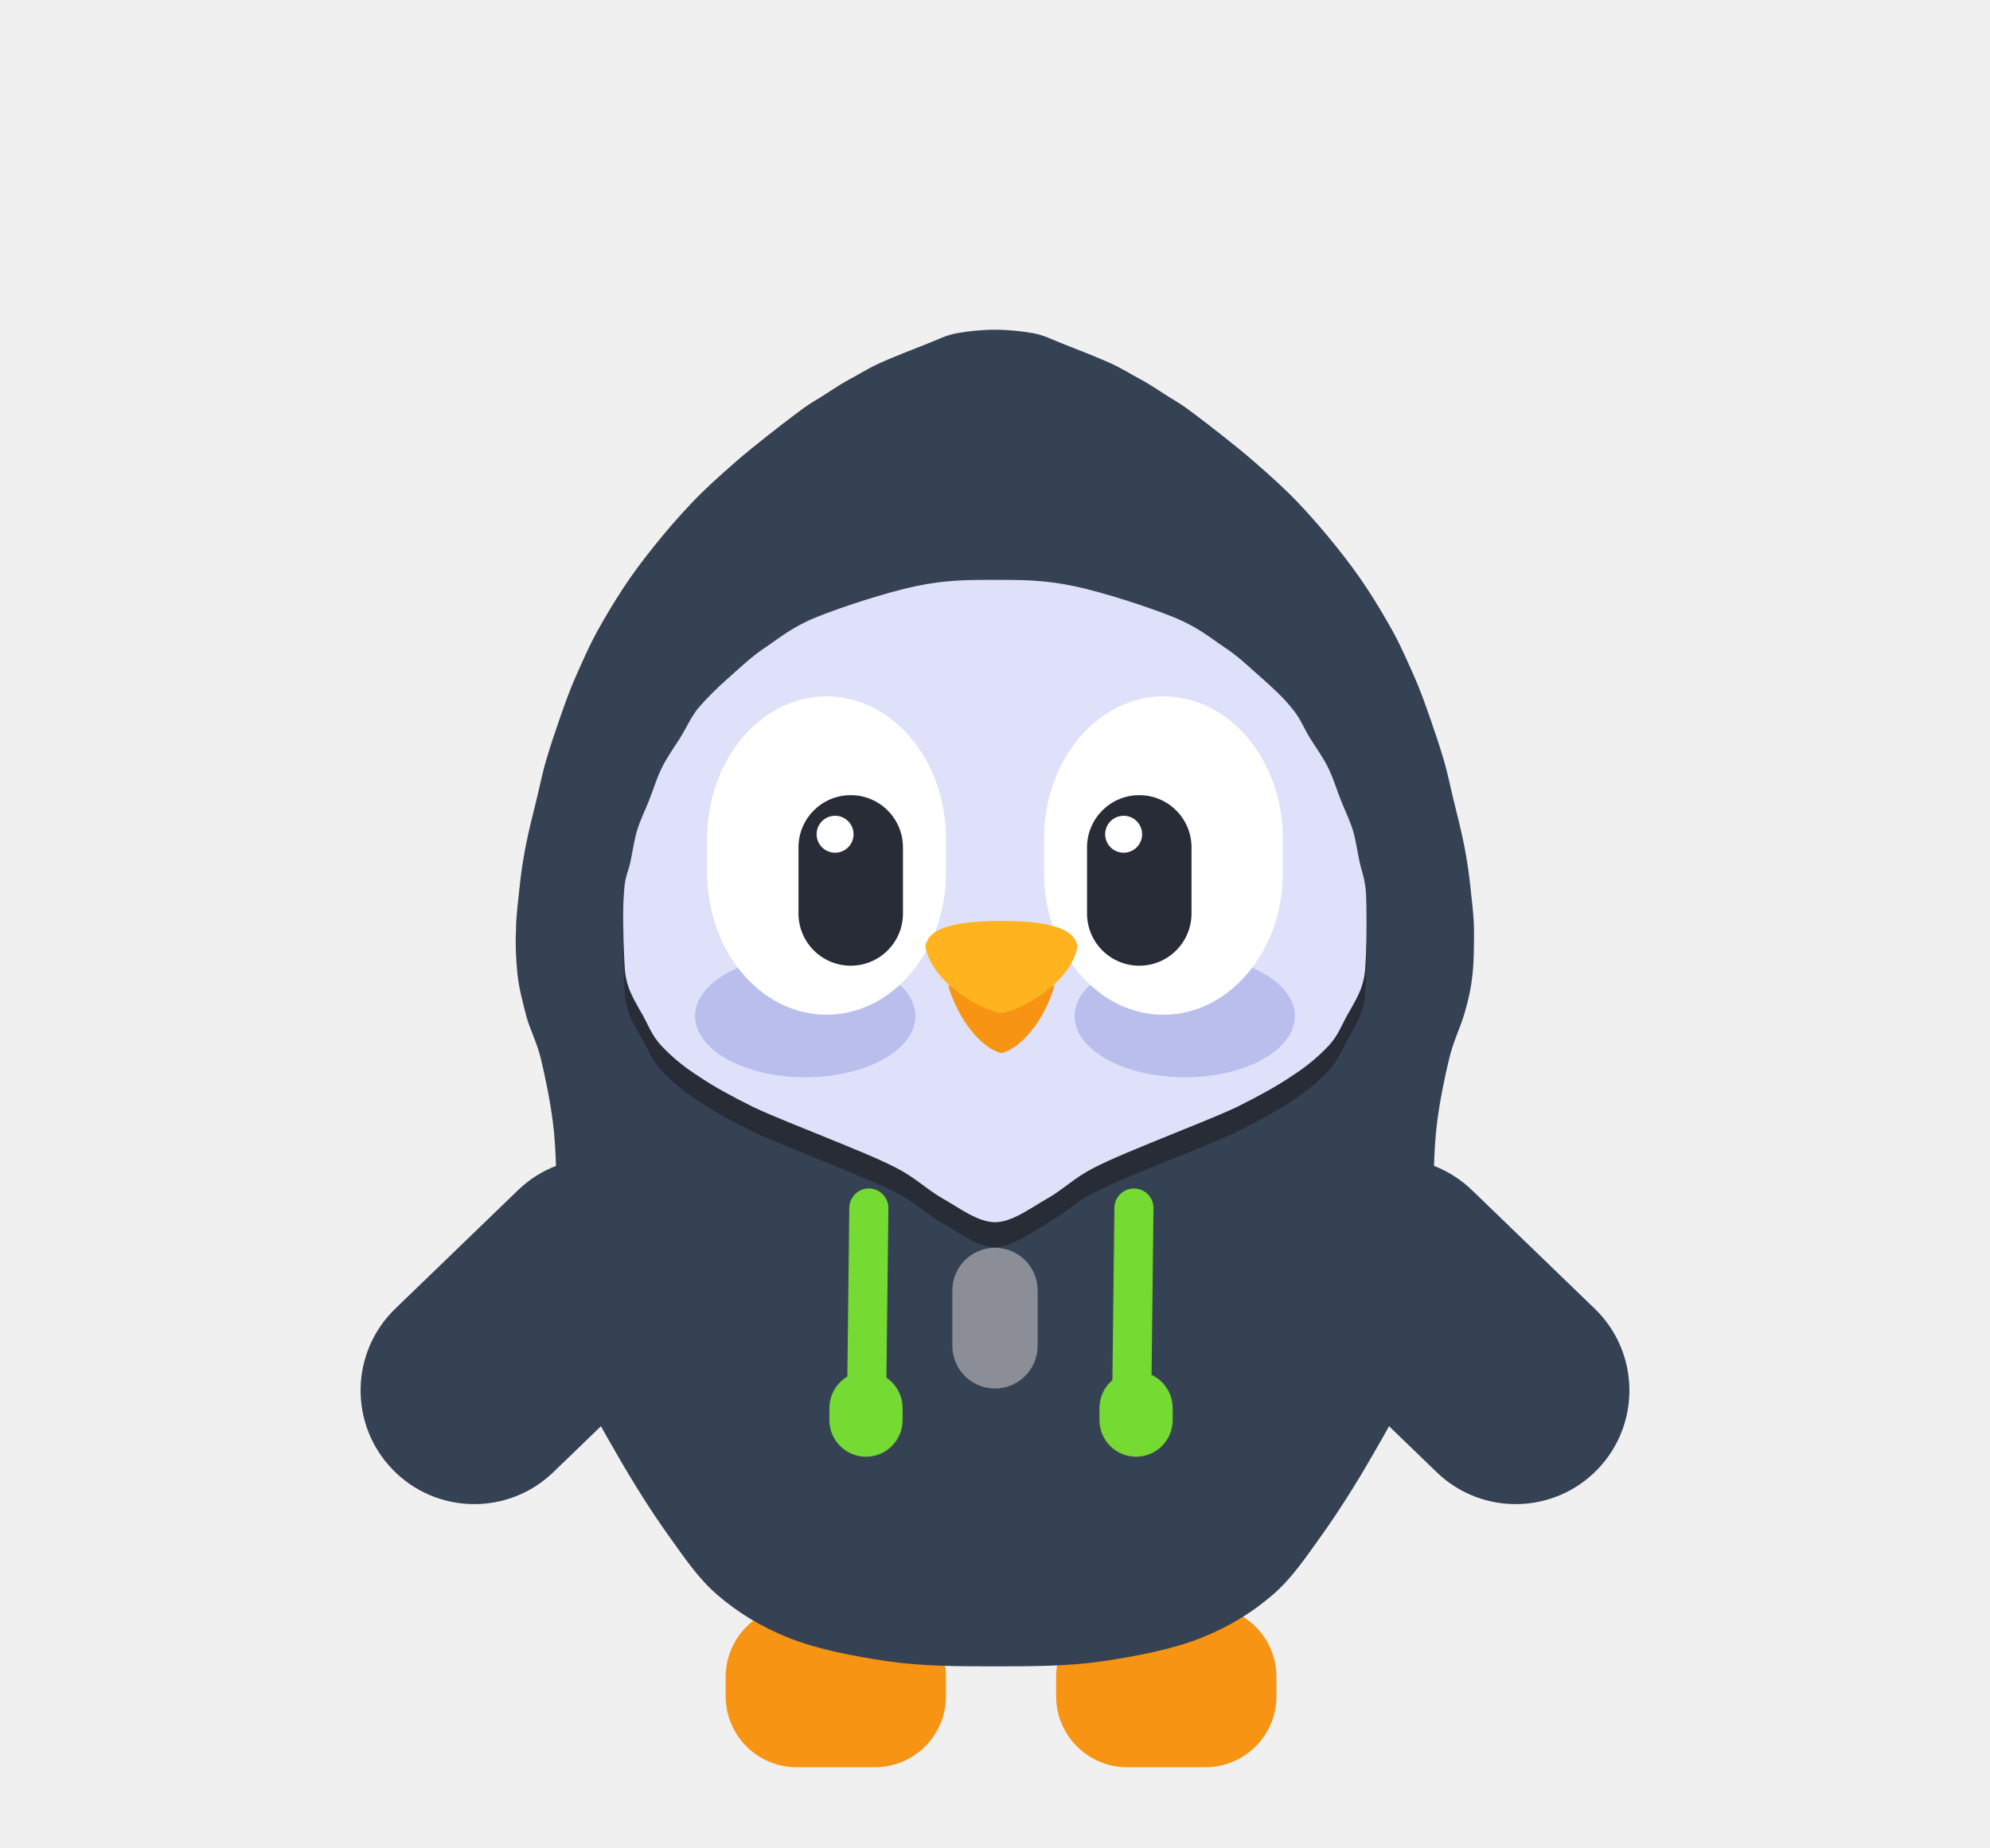
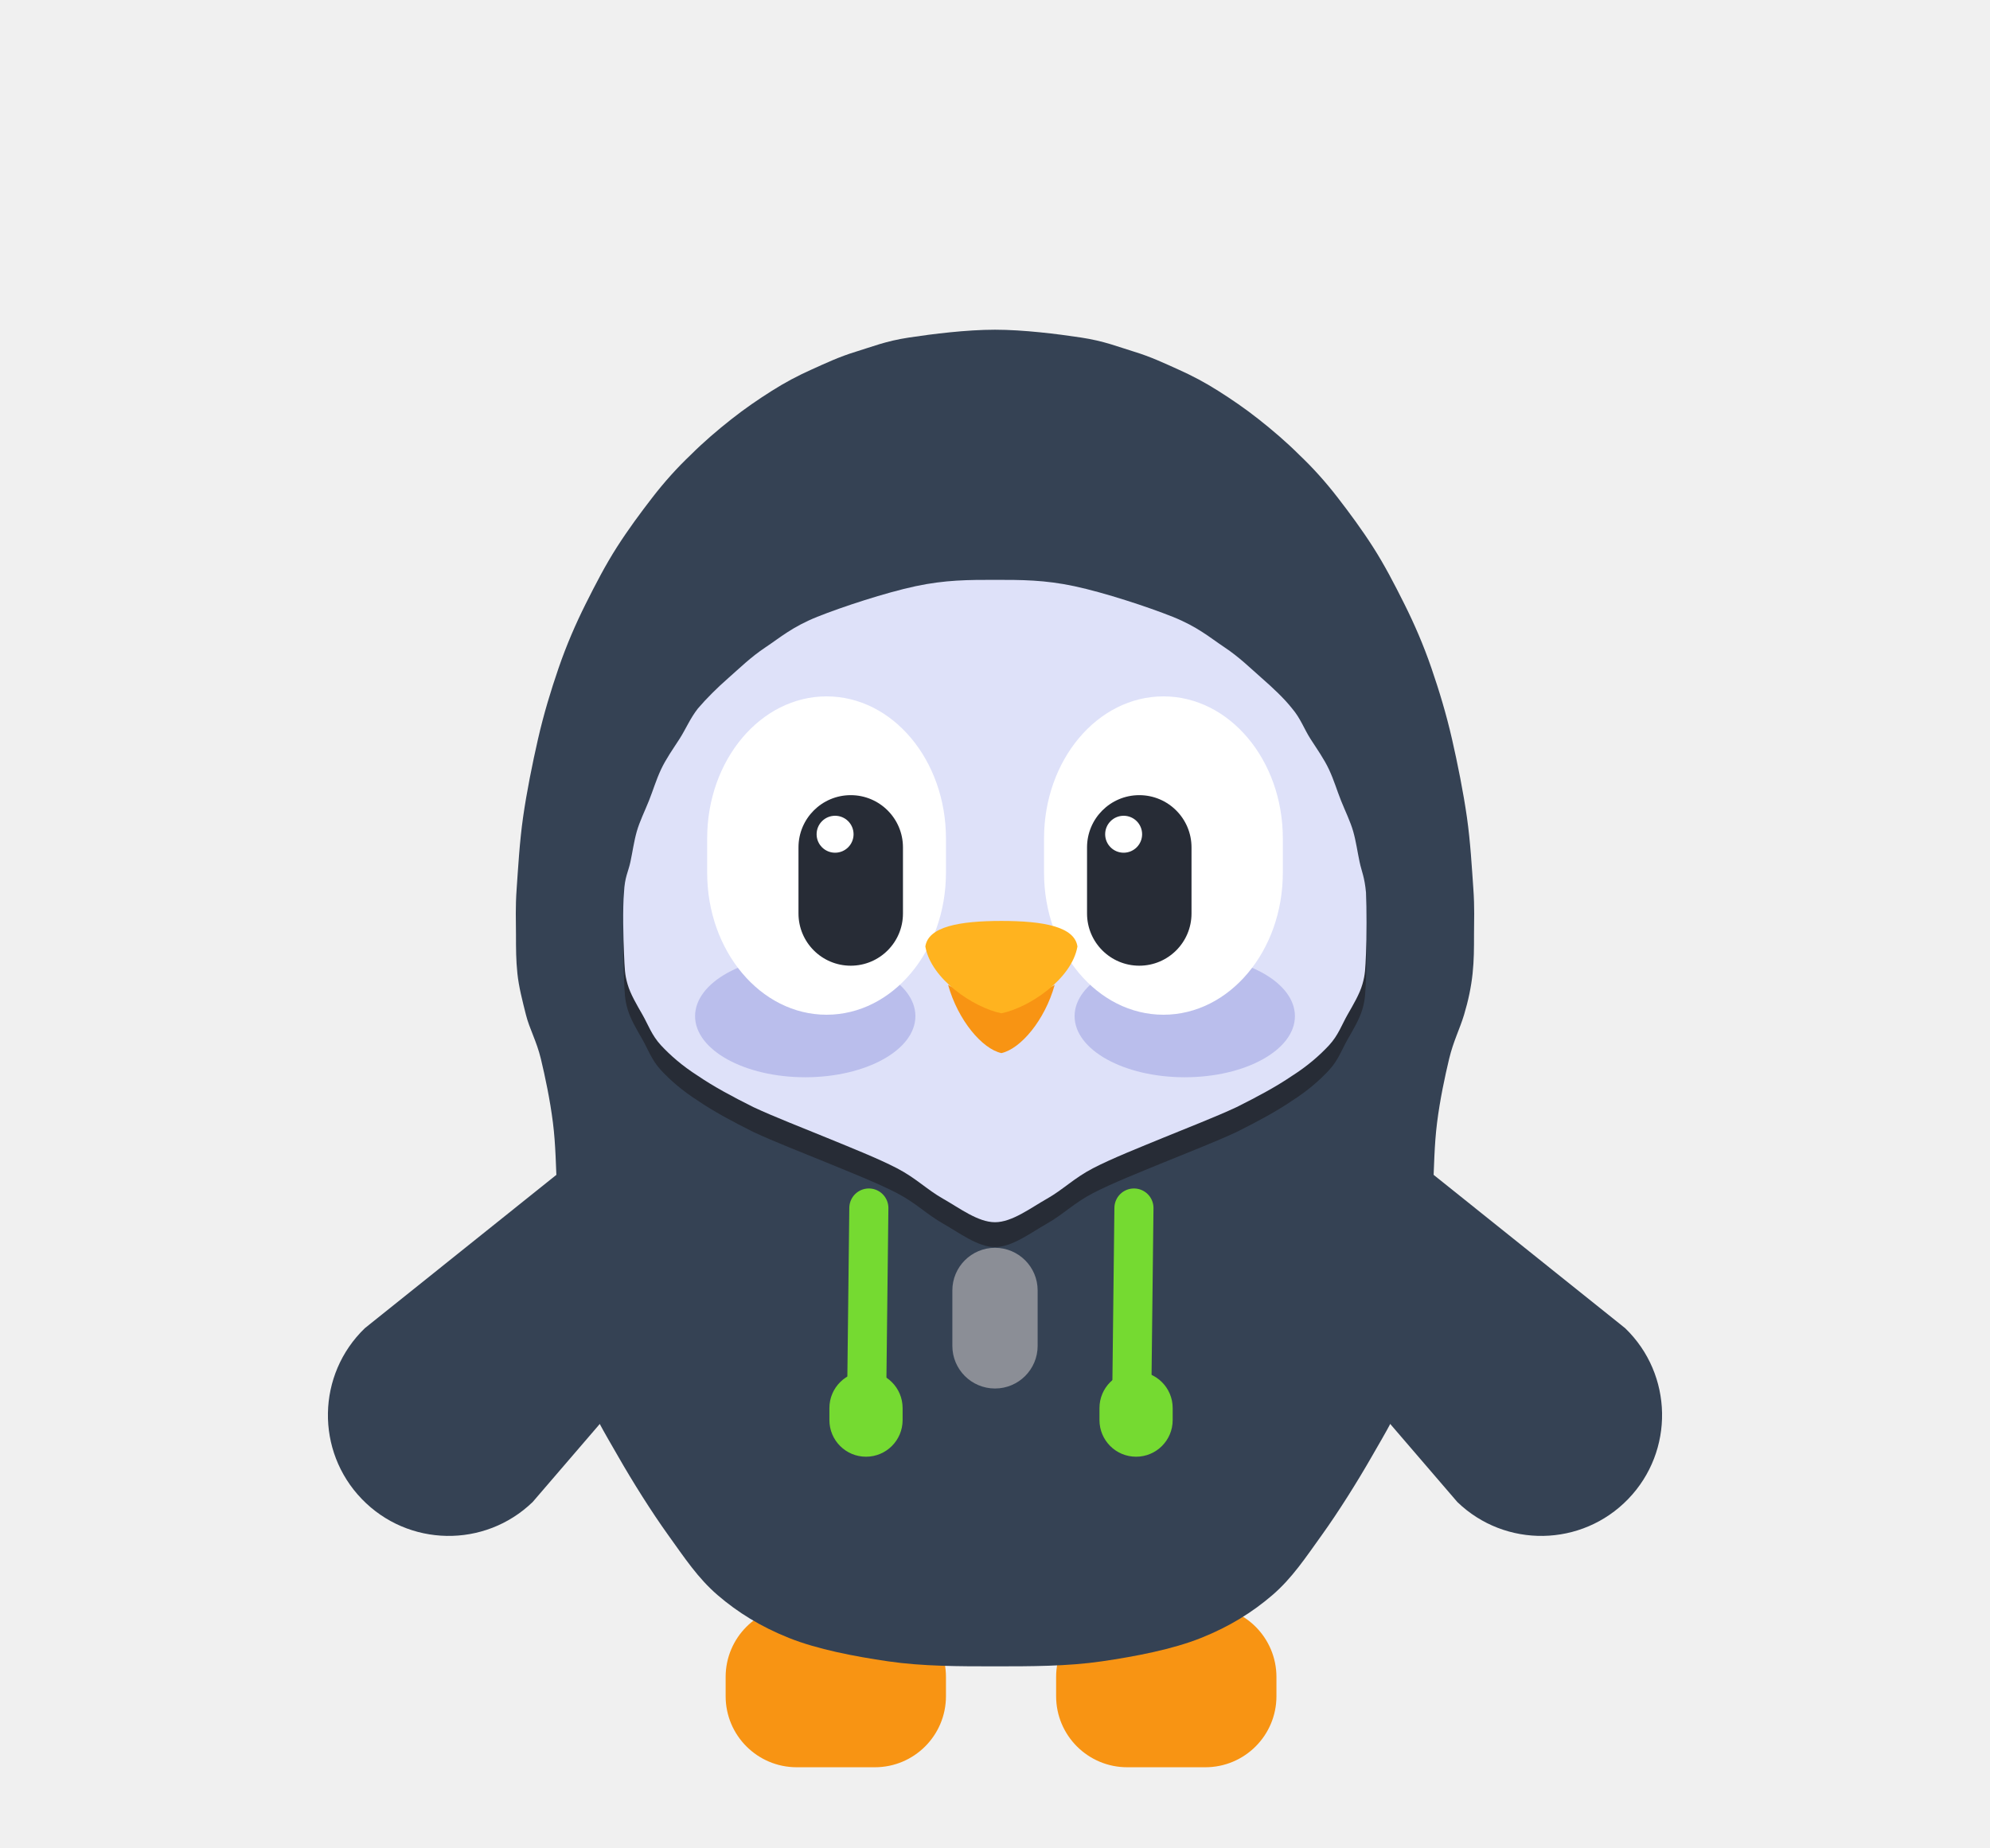
<svg xmlns="http://www.w3.org/2000/svg" viewBox="-40 -40 280 260" aria-hidden="true">
  <style>
  .byte-twinkle { transform-box: fill-box; transform-origin: center; animation: byte-twinkle 1.6s ease-in-out infinite }
  @keyframes byte-twinkle { 0%,100% { transform: scale(1) rotate(0) } 50% { transform: scale(.7) rotate(20deg) } }
  .byte-float { animation: byte-float 2.4s ease-in-out infinite }
  @keyframes byte-float { 0%,100% { transform: translateY(0) } 50% { transform: translateY(-4px) } }
  .byte-smoke { animation: byte-smoke 1.8s ease-out infinite }
  @keyframes byte-smoke { 0% { opacity: 0; transform: translateY(6px) } 25% { opacity: 1 } 100% { opacity: 0; transform: translateY(-10px) } }
  .byte-tear { animation: byte-tear 1.8s ease-in infinite }
  .byte-tear + .byte-tear { animation-delay: .6s }
  @keyframes byte-tear { 0% { opacity: 0; transform: translateY(0) } 15% { opacity: 1; transform: translateY(2px) }
    80% { opacity: 1; transform: translateY(14px) } 100% { opacity: 0; transform: translateY(18px) } }
  .byte-pop { transform-box: fill-box; transform-origin: center; animation: byte-pop .32s cubic-bezier(.34,1.56,.64,1) both }
  @keyframes byte-pop { from { opacity: 0; transform: scale(.4) } to { opacity: 1; transform: scale(1) } }
  .byte-rise { animation: byte-rise .34s cubic-bezier(.34,1.56,.64,1) both }
  @keyframes byte-rise { from { opacity: 0; transform: translateY(14px) } to { opacity: 1; transform: translateY(0) } }
  .byte-dot { transform-box: fill-box; transform-origin: center; animation: byte-dot 1.2s ease-in-out infinite }
  @keyframes byte-dot { 0%,100% { opacity: .45; transform: scale(.85) } 50% { opacity: 1; transform: scale(1) } }
  .byte-string { transform-box: fill-box; transform-origin: 50% 0 }
  .byte-sway .byte-string { animation: byte-sway 3.2s ease-in-out infinite }
  .byte-sway .byte-string + .byte-string { animation-delay: -1.1s }
  @keyframes byte-sway { 0%,100% { transform: rotate(2deg) } 50% { transform: rotate(-2deg) } }
  .byte-swing .byte-string { animation: byte-swing .9s ease-out 2 }
  .byte-swing .byte-string + .byte-string { animation-delay: .06s }
  @keyframes byte-swing { 0% { transform: rotate(0) } 20% { transform: rotate(11deg) } 45% { transform: rotate(-8deg) }
    70% { transform: rotate(4deg) } 100% { transform: rotate(0) } }
  @media (prefers-reduced-motion: reduce) {
    .byte-twinkle, .byte-float, .byte-smoke, .byte-tear, .byte-string, .byte-pop, .byte-rise, .byte-dot { animation: none !important }
    .byte-tear { transform: translateY(2px) }
  }
</style>
  <defs>
    <clipPath id="eyeL-R0">
      <rect x="59.5" y="58" width="33.6" height="44.8" rx="16.8" ry="20" />
    </clipPath>
    <clipPath id="eyeR-R0">
      <rect x="106.9" y="58" width="33.6" height="44.8" rx="16.8" ry="20" />
    </clipPath>
  </defs>
  <g>
    <g transform="translate(44 139)">
      <g transform="rotate(-44)">
-         <rect x="-40" y="-16" width="56" height="32" rx="16" fill="#354254" />
+         <path d="M14 -13 L-29 -17 A17 17 0 0 0 -29 17 L14 13 A13 13 0 0 0 14 -13 Z" fill="#354254" />
      </g>
    </g>
  </g>
  <g transform="translate(200 0) scale(-1 1)">
    <g transform="translate(44 139)">
      <g transform="rotate(-44)">
-         <rect x="-40" y="-16" width="56" height="32" rx="16" fill="#354254" />
+         <path d="M14 -13 L-29 -17 A17 17 0 0 0 -29 17 L14 13 A13 13 0 0 0 14 -13 Z" fill="#354254" />
      </g>
    </g>
  </g>
  <g fill="#F89413">
    <rect x="62.1" y="186" width="31" height="22.7" rx="10" />
    <rect x="108.6" y="186" width="31" height="22.7" rx="10" />
  </g>
-   <path fill="#354254" d="M100.0 6.4 C101.8 6.4 103.8 6.6 105.4 6.9 C107.0 7.2 107.8 7.7 109.6 8.4 C111.4 9.1 114.2 10.2 116.0 11.0 C117.8 11.8 119.0 12.6 120.5 13.4 C122.0 14.2 123.4 15.2 124.7 16.0 C126.0 16.8 126.1 16.8 128.1 18.3 C130.1 19.8 134.1 22.9 136.5 25.0 C138.9 27.1 140.8 28.8 142.7 30.8 C144.6 32.8 146.4 34.9 148.0 36.9 C149.6 38.9 151.1 40.9 152.4 42.9 C153.7 44.9 154.9 46.9 156.0 48.9 C157.1 50.9 158.0 53.0 158.9 55.0 C159.8 57.0 160.5 59.0 161.2 61.0 C161.9 63.0 162.5 64.8 163.1 66.8 C163.7 68.8 164.1 70.9 164.6 72.9 C165.1 74.9 165.6 76.9 166.0 78.9 C166.4 80.9 166.7 82.9 166.9 84.9 C167.1 86.9 167.4 89.0 167.4 91.0 C167.4 93.0 167.4 95.0 167.2 97.0 C167.0 99.0 166.6 100.8 166.0 102.8 C165.4 104.8 164.5 106.5 163.9 109.0 C163.3 111.5 162.6 114.8 162.2 118.0 C161.8 121.2 161.8 124.0 161.6 128.0 C161.4 132.0 161.6 137.5 161.0 142.0 C160.4 146.5 159.3 151.2 158.0 155.0 C156.7 158.8 155.0 161.5 153.0 165.0 C151.0 168.5 148.3 172.8 146.0 176.0 C143.7 179.2 141.8 182.1 139.0 184.5 C136.2 186.9 133.0 188.9 129.0 190.5 C125.0 192.1 119.8 193.1 115.0 193.8 C110.2 194.5 105.0 194.5 100.0 194.5 C95.0 194.5 89.8 194.5 85.0 193.8 C80.2 193.1 75.0 192.1 71.0 190.5 C67.0 188.9 63.8 186.9 61.0 184.5 C58.2 182.1 56.3 179.2 54.0 176.0 C51.7 172.8 49.0 168.5 47.0 165.0 C45.0 161.5 43.3 158.8 42.0 155.0 C40.7 151.2 39.6 146.5 39.0 142.0 C38.4 137.5 38.6 132.0 38.4 128.0 C38.2 124.0 38.2 121.2 37.8 118.0 C37.4 114.8 36.7 111.5 36.1 109.0 C35.5 106.5 34.5 104.8 34.0 102.8 C33.5 100.8 33.0 99.0 32.8 97.0 C32.6 95.0 32.5 93.0 32.6 91.0 C32.6 89.0 32.9 86.9 33.1 84.9 C33.3 82.9 33.6 80.9 34.0 78.9 C34.4 76.9 34.9 74.9 35.4 72.9 C35.9 70.9 36.3 68.8 36.9 66.8 C37.5 64.8 38.1 63.0 38.8 61.0 C39.5 59.0 40.2 57.0 41.1 55.0 C42.0 53.0 42.9 50.9 44.0 48.9 C45.1 46.9 46.3 44.9 47.6 42.9 C48.9 40.9 50.4 38.9 52.0 36.9 C53.6 34.9 55.4 32.8 57.3 30.8 C59.2 28.8 61.1 27.1 63.5 25.0 C65.9 22.9 69.9 19.8 71.9 18.3 C73.9 16.8 74.0 16.8 75.3 16.0 C76.6 15.2 78.0 14.2 79.5 13.4 C81.0 12.6 82.2 11.8 84.0 11.0 C85.8 10.2 88.6 9.1 90.4 8.4 C92.2 7.7 93.0 7.2 94.6 6.9 C96.2 6.6 98.2 6.4 100.0 6.4 Z" />
+   <path fill="#354254" d="M100.0 6.4 C104.0 6.4 108.8 7.0 112.1 7.5 C115.4 8.0 117.3 8.8 119.6 9.5 C121.9 10.2 123.8 11.1 125.8 12.0 C127.8 12.9 129.5 13.8 131.4 15.0 C133.3 16.2 135.2 17.5 137.1 19.0 C139.0 20.5 141.0 22.2 142.8 24.0 C144.7 25.8 146.5 27.8 148.2 30.0 C149.9 32.2 151.6 34.5 153.2 37.0 C154.8 39.5 156.2 42.2 157.6 45.0 C159.0 47.8 160.3 50.8 161.4 54.0 C162.5 57.2 163.5 60.5 164.3 64.0 C165.1 67.5 165.9 71.5 166.4 75.0 C166.9 78.5 167.1 82.2 167.3 85.0 C167.5 87.8 167.4 89.5 167.4 91.5 C167.4 93.5 167.4 95.1 167.2 97.0 C167.0 98.9 166.6 100.8 166.0 102.8 C165.4 104.8 164.5 106.5 163.9 109.0 C163.3 111.5 162.6 114.8 162.2 118.0 C161.8 121.2 161.8 124.0 161.6 128.0 C161.4 132.0 161.6 137.5 161.0 142.0 C160.4 146.5 159.3 151.2 158.0 155.0 C156.7 158.8 155.0 161.5 153.0 165.0 C151.0 168.5 148.3 172.8 146.0 176.0 C143.7 179.2 141.8 182.1 139.0 184.5 C136.2 186.9 133.0 188.9 129.0 190.5 C125.0 192.1 119.8 193.1 115.0 193.8 C110.2 194.5 105.0 194.5 100.0 194.5 C95.0 194.5 89.8 194.5 85.0 193.8 C80.2 193.1 75.0 192.1 71.0 190.5 C67.0 188.9 63.8 186.9 61.0 184.5 C58.2 182.1 56.3 179.2 54.0 176.0 C51.7 172.8 49.0 168.5 47.0 165.0 C45.0 161.5 43.3 158.8 42.0 155.0 C40.7 151.2 39.6 146.5 39.0 142.0 C38.4 137.5 38.6 132.0 38.4 128.0 C38.2 124.0 38.2 121.2 37.8 118.0 C37.4 114.8 36.7 111.5 36.1 109.0 C35.5 106.5 34.5 104.8 34.0 102.8 C33.5 100.8 33.0 98.9 32.8 97.0 C32.6 95.1 32.6 93.5 32.6 91.5 C32.6 89.5 32.5 87.8 32.7 85.0 C32.9 82.2 33.1 78.5 33.6 75.0 C34.1 71.5 34.9 67.5 35.7 64.0 C36.5 60.5 37.5 57.2 38.6 54.0 C39.7 50.8 41.0 47.8 42.4 45.0 C43.8 42.2 45.2 39.5 46.8 37.0 C48.4 34.5 50.1 32.2 51.8 30.0 C53.5 27.8 55.3 25.8 57.2 24.0 C59.0 22.2 61.0 20.5 62.9 19.0 C64.8 17.5 66.7 16.2 68.6 15.0 C70.5 13.8 72.2 12.9 74.2 12.0 C76.2 11.1 78.1 10.2 80.4 9.5 C82.7 8.8 84.6 8.0 87.9 7.5 C91.2 7.0 96.0 6.4 100.0 6.4 Z" />
  <path fill="#272C36" transform="translate(0 3.5)" d="M100.0 41.6 C103.7 41.6 107.0 41.6 111.2 42.5 C115.4 43.4 121.5 45.4 125.0 46.8 C128.5 48.2 130.2 49.7 132.3 51.1 C134.4 52.5 135.9 54.0 137.5 55.4 C139.1 56.8 140.7 58.3 141.8 59.7 C143.0 61.1 143.5 62.6 144.4 64.0 C145.3 65.4 146.3 66.8 147.0 68.3 C147.7 69.8 148.1 71.2 148.7 72.7 C149.3 74.2 150.0 75.6 150.4 77.0 C150.8 78.4 151.0 79.9 151.3 81.3 C151.6 82.7 152.0 83.4 152.2 85.6 C152.3 87.8 152.3 92.0 152.2 94.2 C152.1 96.4 152.1 97.1 151.7 98.5 C151.3 99.9 150.4 101.4 149.6 102.8 C148.8 104.2 148.3 105.7 147.0 107.1 C145.7 108.5 144.0 110.0 141.8 111.4 C139.6 112.9 137.0 114.3 134.0 115.8 C131.0 117.2 127.1 118.7 123.7 120.1 C120.3 121.5 116.5 123.0 113.8 124.4 C111.1 125.8 109.6 127.4 107.3 128.7 C105.0 130.0 102.4 132.0 100.0 132.0 C97.6 132.0 95.0 130.0 92.7 128.7 C90.4 127.4 88.9 125.8 86.2 124.4 C83.5 123.0 79.7 121.5 76.3 120.1 C72.9 118.7 69.0 117.2 66.0 115.8 C63.0 114.3 60.4 112.9 58.2 111.4 C56.0 110.0 54.3 108.5 53.0 107.1 C51.7 105.7 51.2 104.2 50.4 102.8 C49.6 101.4 48.7 99.9 48.3 98.5 C47.9 97.1 47.9 96.4 47.8 94.2 C47.7 92.0 47.6 87.8 47.8 85.6 C47.9 83.4 48.4 82.7 48.7 81.3 C49.0 79.9 49.2 78.4 49.6 77.0 C50.0 75.6 50.7 74.2 51.3 72.7 C51.9 71.2 52.3 69.8 53.0 68.3 C53.7 66.8 54.7 65.4 55.6 64.0 C56.5 62.6 57.1 61.1 58.2 59.7 C59.4 58.3 60.9 56.8 62.5 55.4 C64.1 54.0 65.6 52.5 67.7 51.1 C69.8 49.7 71.5 48.2 75.0 46.8 C78.5 45.4 84.6 43.4 88.8 42.5 C93.0 41.6 96.3 41.6 100.0 41.6 Z" />
  <path fill="#DEE1F9" d="M100.0 41.6 C103.7 41.6 107.0 41.6 111.2 42.5 C115.4 43.4 121.5 45.4 125.0 46.8 C128.5 48.2 130.2 49.7 132.3 51.1 C134.4 52.5 135.9 54.0 137.5 55.4 C139.1 56.8 140.7 58.3 141.8 59.7 C143.0 61.1 143.5 62.6 144.4 64.0 C145.3 65.4 146.3 66.8 147.0 68.3 C147.7 69.8 148.1 71.2 148.7 72.7 C149.3 74.2 150.0 75.6 150.4 77.0 C150.8 78.4 151.0 79.9 151.3 81.3 C151.6 82.7 152.0 83.4 152.2 85.6 C152.3 87.8 152.3 92.0 152.2 94.2 C152.1 96.4 152.1 97.1 151.7 98.5 C151.3 99.9 150.4 101.4 149.6 102.8 C148.8 104.2 148.3 105.7 147.0 107.1 C145.7 108.5 144.0 110.0 141.8 111.4 C139.6 112.9 137.0 114.3 134.0 115.8 C131.0 117.2 127.1 118.7 123.7 120.1 C120.3 121.5 116.5 123.0 113.8 124.4 C111.1 125.8 109.6 127.4 107.3 128.7 C105.0 130.0 102.4 132.0 100.0 132.0 C97.6 132.0 95.0 130.0 92.7 128.7 C90.4 127.4 88.9 125.8 86.2 124.4 C83.5 123.0 79.7 121.5 76.3 120.1 C72.9 118.7 69.0 117.2 66.0 115.8 C63.0 114.3 60.4 112.9 58.2 111.4 C56.0 110.0 54.3 108.5 53.0 107.1 C51.7 105.7 51.2 104.2 50.4 102.8 C49.6 101.4 48.7 99.9 48.3 98.5 C47.9 97.1 47.9 96.4 47.8 94.2 C47.7 92.0 47.6 87.8 47.8 85.6 C47.9 83.4 48.4 82.7 48.7 81.3 C49.0 79.9 49.2 78.4 49.6 77.0 C50.0 75.6 50.7 74.2 51.3 72.7 C51.9 71.2 52.3 69.8 53.0 68.3 C53.7 66.8 54.7 65.4 55.6 64.0 C56.5 62.6 57.1 61.1 58.2 59.7 C59.4 58.3 60.9 56.8 62.5 55.4 C64.1 54.0 65.6 52.5 67.7 51.1 C69.8 49.7 71.5 48.2 75.0 46.8 C78.5 45.4 84.6 43.4 88.8 42.5 C93.0 41.6 96.3 41.6 100.0 41.6 Z" />
  <g fill="#BABEEC">
    <ellipse cx="73.3" cy="103" rx="15.5" ry="8.6" />
    <ellipse cx="126.7" cy="103" rx="15.5" ry="8.6" />
  </g>
  <g>
    <rect x="59.5" y="58" width="33.6" height="44.8" rx="16.8" ry="20" fill="#FFFFFF" />
    <g clip-path="url(#eyeL-R0)">
      <g transform="translate(3.4 3.5) translate(76.3 80.4) scale(1) translate(-76.3 -80.4)">
        <rect x="68.95" y="68.4" width="14.7" height="24" rx="7.35" fill="#272C36" />
        <circle cx="74.1" cy="73.9" r="2.6" fill="#FFFFFF" />
      </g>
      <rect x="41.3" y="102.8" width="70" height="70" fill="#DEE1F9" />
      <rect x="41.3" y="-12" width="70" height="70" fill="#BABEEC" transform="rotate(0 76.3 58)" />
    </g>
  </g>
  <g>
    <rect x="106.9" y="58" width="33.6" height="44.8" rx="16.8" ry="20" fill="#FFFFFF" />
    <g clip-path="url(#eyeR-R0)">
      <g transform="translate(-3.4 3.5) translate(123.7 80.4) scale(1) translate(-123.7 -80.4)">
        <rect x="116.35" y="68.4" width="14.7" height="24" rx="7.35" fill="#272C36" />
        <circle cx="121.5" cy="73.9" r="2.6" fill="#FFFFFF" />
      </g>
      <rect x="88.7" y="102.8" width="70" height="70" fill="#DEE1F9" />
      <rect x="88.7" y="-12" width="70" height="70" fill="#BABEEC" transform="rotate(0 123.7 58)" />
    </g>
  </g>
  <g transform="translate(0 98.8) scale(1 1) translate(0 -98.8)" opacity="0">
    <path d="M92.5 98.8 C95 98.5 106.8 98.5 109.3 98.8 C108.6 103.6 105 107.6 100.9 107.9 C96.8 107.6 93.2 103.6 92.5 98.8 Z" fill="#272C36" />
    <ellipse cx="100.9" cy="105.4" rx="5" ry="2.4" fill="#FA779B" />
  </g>
  <path d="M93.4 98.6 C96.6 100.6 105.2 100.6 108.4 98.6 C107 103.6 103.6 107.6 100.9 108.2 C98.2 107.6 94.8 103.6 93.4 98.6 Z" fill="#F89413" transform="translate(0 0)" />
  <path d="M90.2 93.2 C90.6 90.4 95 89.6 100.9 89.6 C106.8 89.6 111.2 90.4 111.6 93.2 C110.8 97.8 104.8 101.8 100.9 102.6 C97 101.8 91 97.8 90.2 93.2 Z" fill="#FFB31F" />
  <g>
    <g class="byte-string">
      <path d="M82.25 130 L81.95 156" stroke="#75DA31" stroke-width="5.5" stroke-linecap="round" fill="none" />
      <rect x="76.7" y="153" width="10.3" height="12" rx="5.15" fill="#75DA31" />
    </g>
    <g class="byte-string">
      <path d="M119.55 130 L119.25 156" stroke="#75DA31" stroke-width="5.5" stroke-linecap="round" fill="none" />
      <rect x="114.7" y="153" width="10.3" height="12" rx="5.15" fill="#75DA31" />
    </g>
  </g>
  <rect x="94" y="135.6" width="12" height="19.8" rx="6" fill="#8B8E96" />
</svg>
